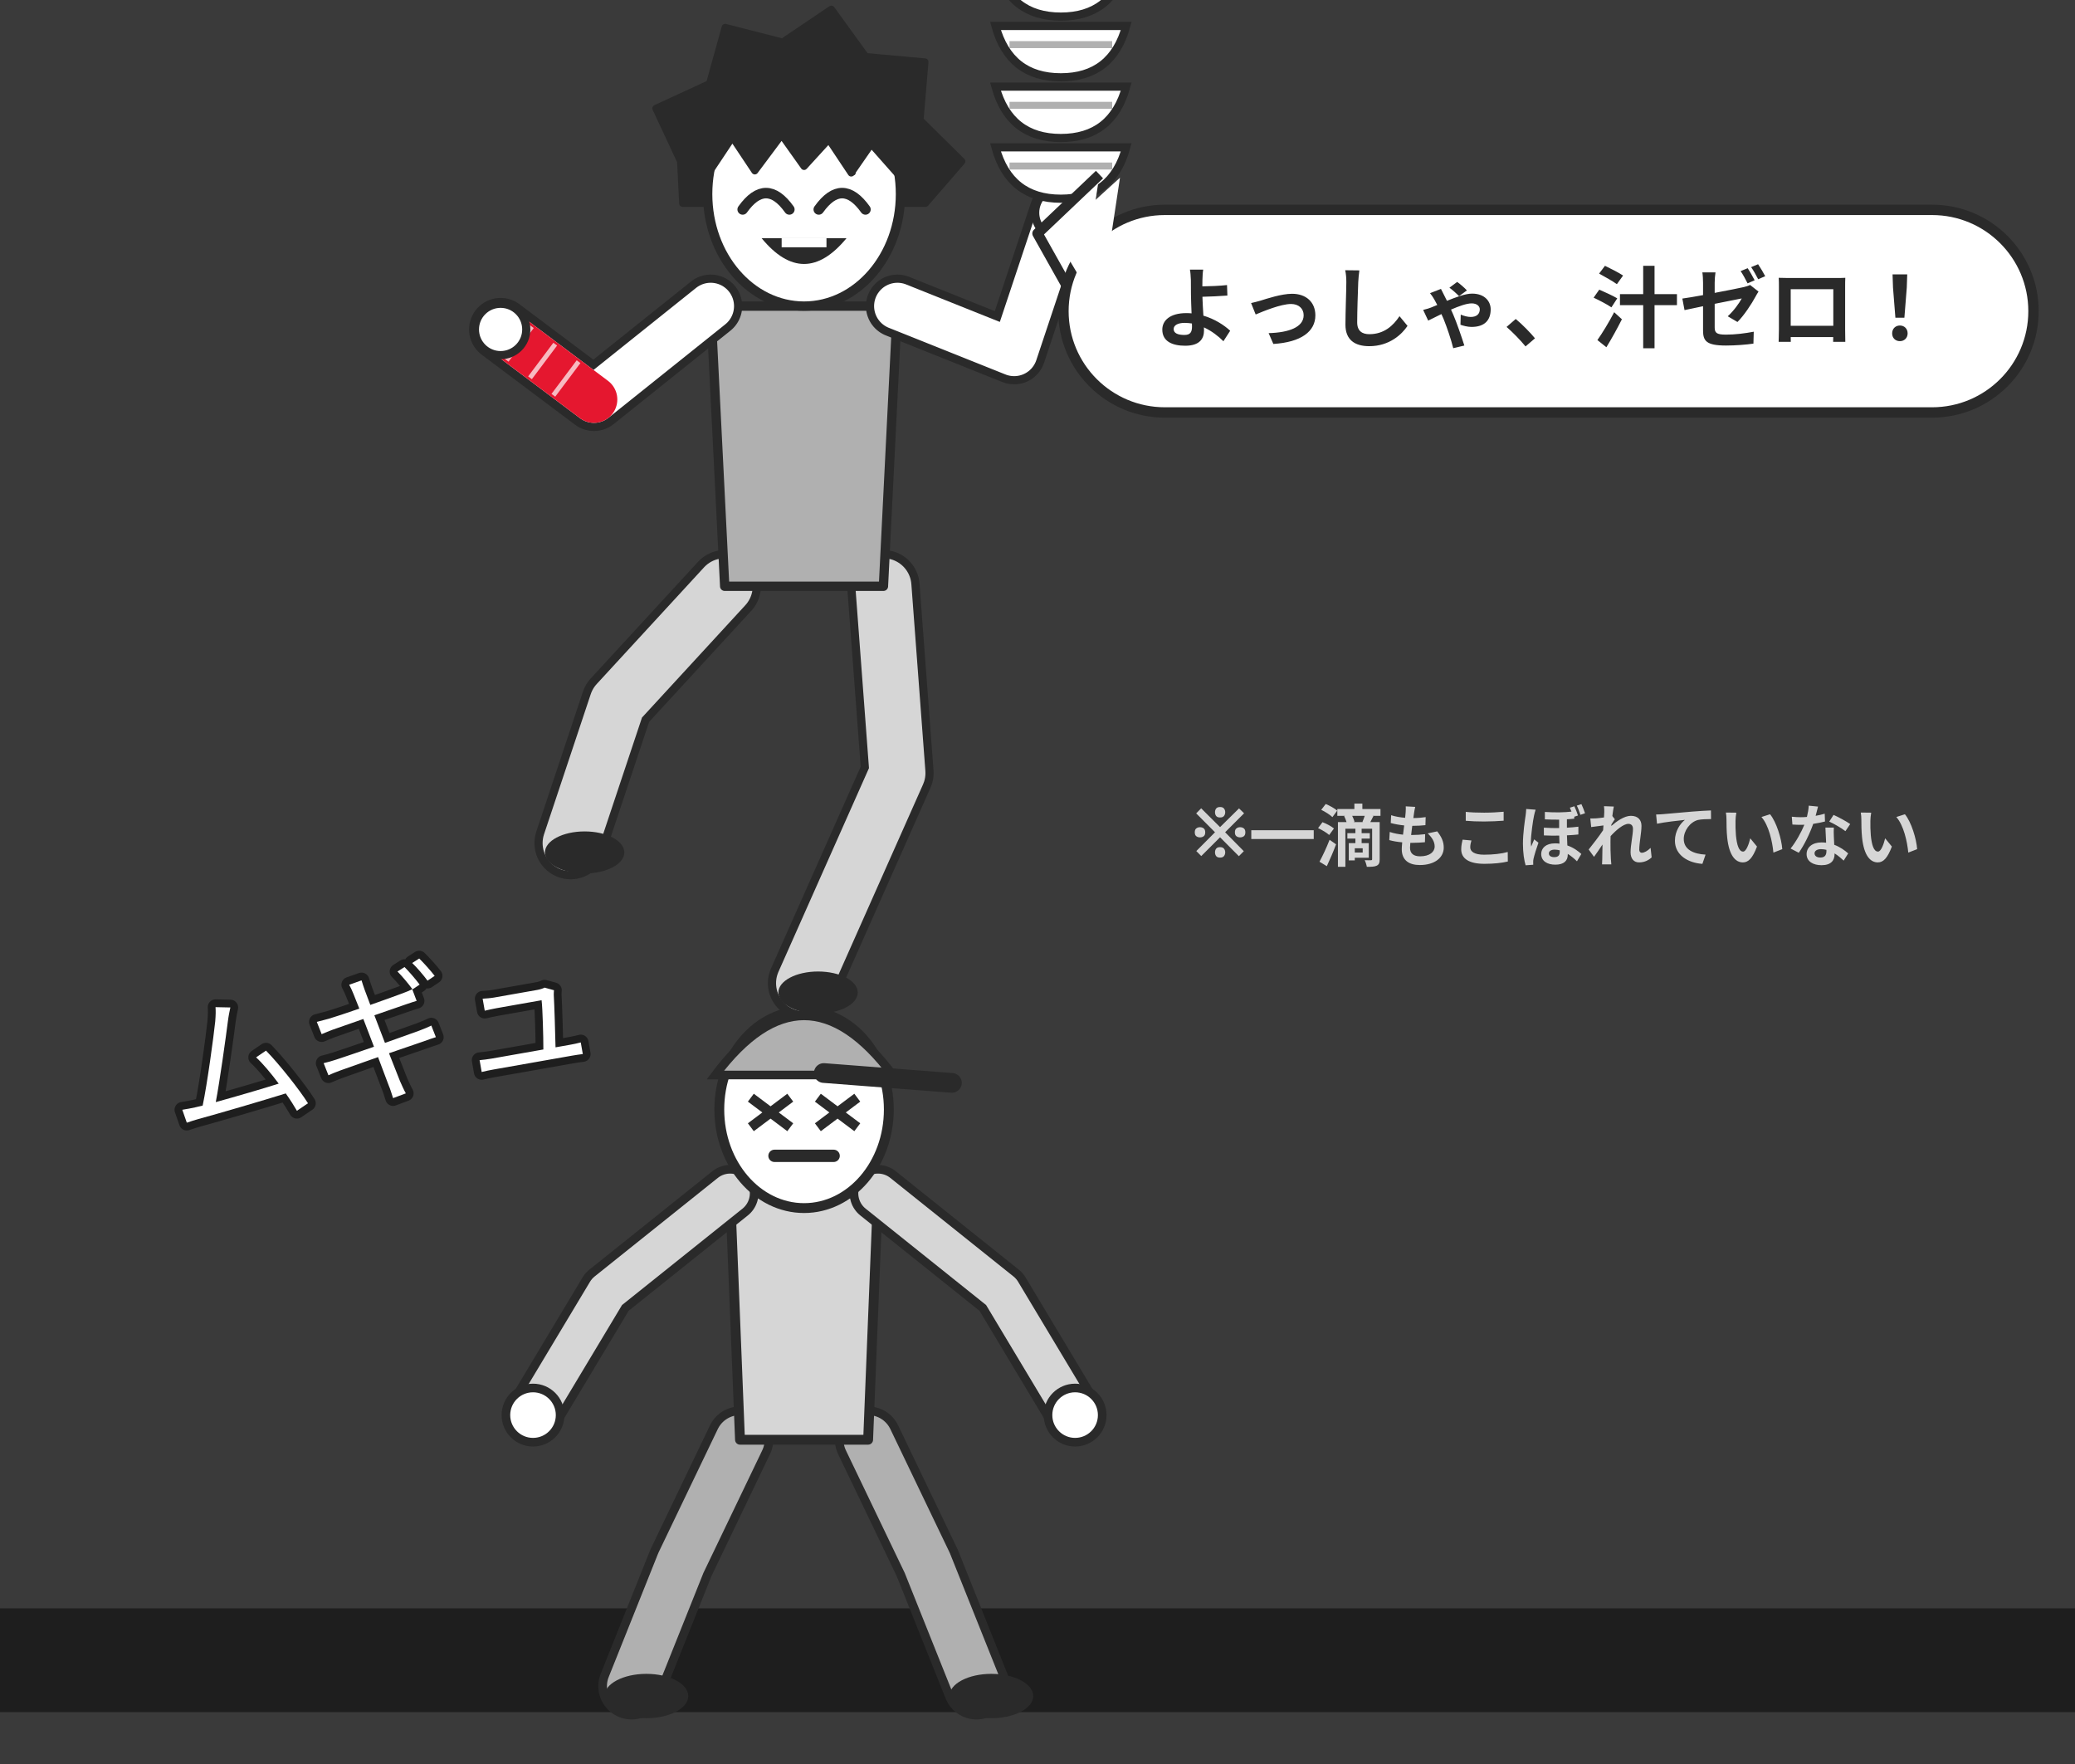
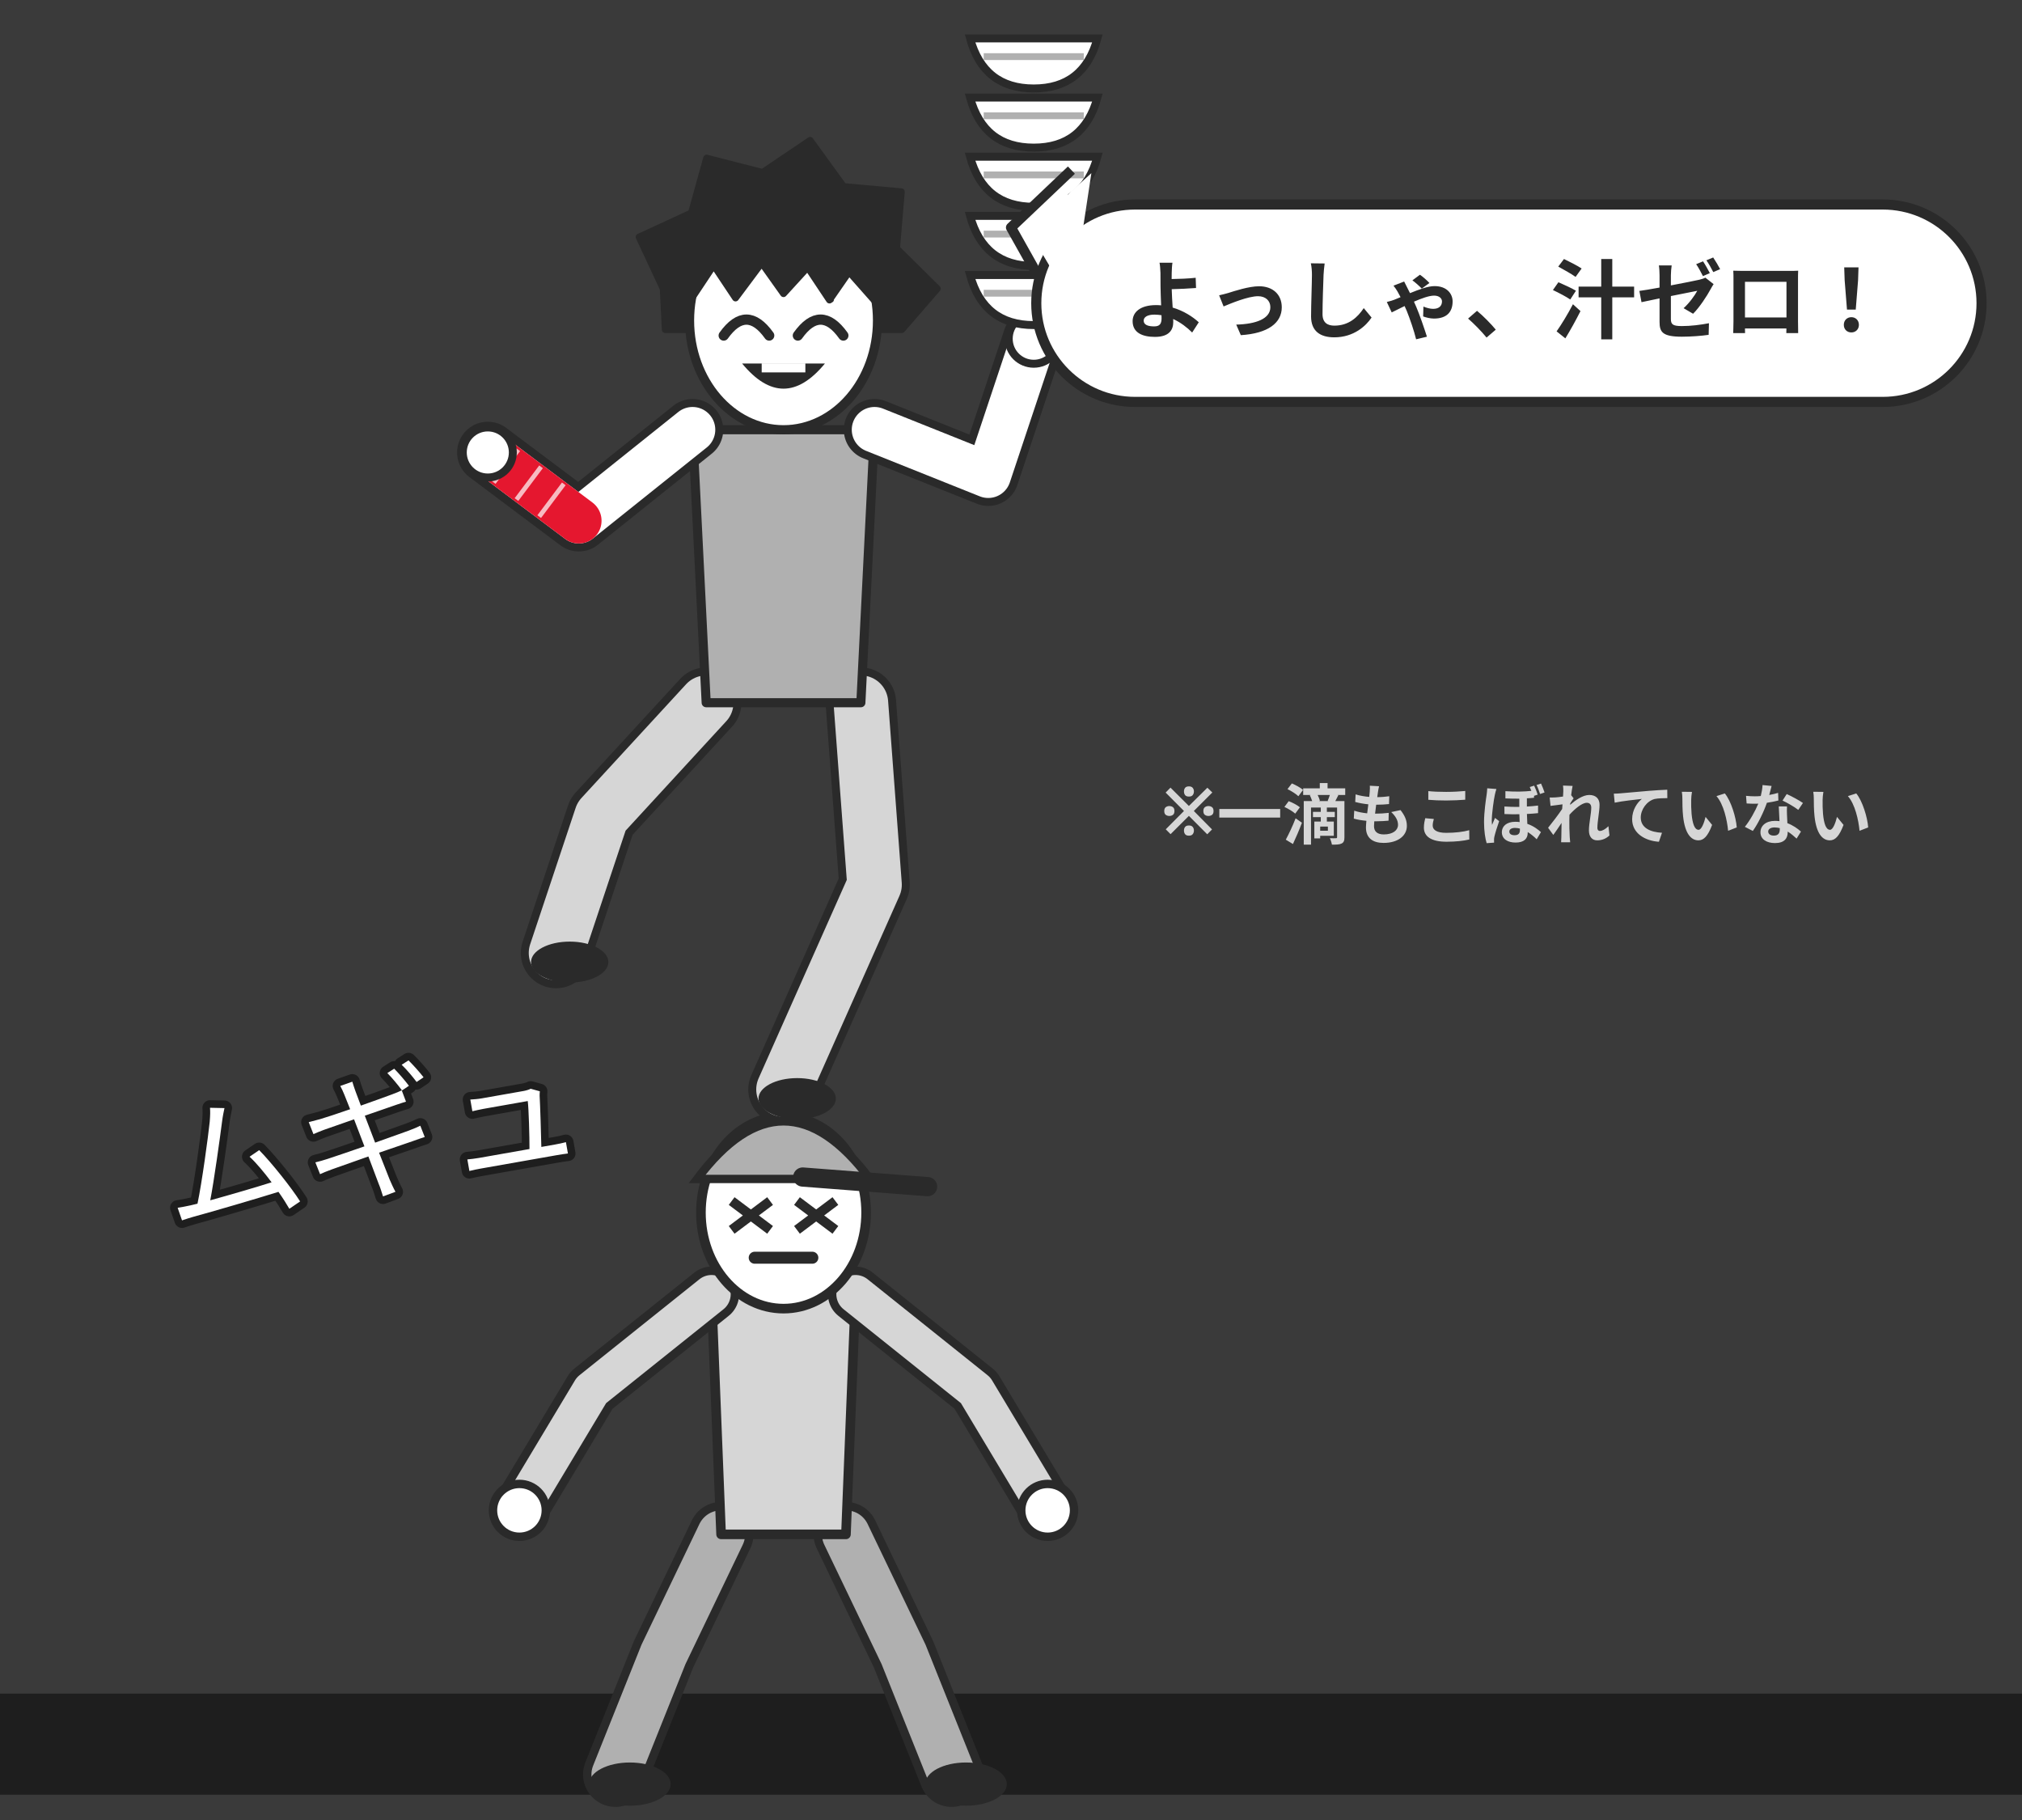
- <svg xmlns="http://www.w3.org/2000/svg" viewBox="0 0 800 680">
-   <rect width="800" height="680" fill="#3A3A3A" />
-   <path d="M0,640 L800,640" stroke="#1E1E1E" stroke-width="40" />
-   <g transform="translate(310 460) scale(0.95)">
+ <svg xmlns="http://www.w3.org/2000/svg" viewBox="0 0 800 720">
+   <rect width="800" height="720" fill="#3A3A3A" />
+   <path d="M0,690 L800,690" stroke="#1E1E1E" stroke-width="40" />
+   <g transform="translate(310 512) scale(0.95)">
    <path d="M-26,100 L-50,150 L-70,200" fill="none" stroke="#2A2A2A" stroke-width="27" stroke-linecap="round" stroke-linejoin="round" />
    <path d="M-26,100 L-50,150 L-70,200" fill="none" stroke="#B0B0B0" stroke-width="20" stroke-linecap="round" stroke-linejoin="round" />
    <ellipse cx="-64" cy="204" rx="17" ry="9" fill="#2A2A2A" />
    <path d="M26,100 L50,150 L70,200" fill="none" stroke="#2A2A2A" stroke-width="27" stroke-linecap="round" stroke-linejoin="round" />
    <path d="M26,100 L50,150 L70,200" fill="none" stroke="#B0B0B0" stroke-width="20" stroke-linecap="round" stroke-linejoin="round" />
    <ellipse cx="76" cy="204" rx="17" ry="9" fill="#2A2A2A" />
    <path d="M-30,0 L30,0 L26,100 L-26,100 Z" fill="#D6D6D6" stroke="#2A2A2A" stroke-width="4" stroke-linejoin="round" />
    <path d="M-30,0 L-80,40 L-110,90" fill="none" stroke="#2A2A2A" stroke-width="23" stroke-linecap="round" stroke-linejoin="round" />
    <path d="M-30,0 L-80,40 L-110,90" fill="none" stroke="#D6D6D6" stroke-width="16" stroke-linecap="round" stroke-linejoin="round" />
    <circle cx="-110" cy="90" r="11" fill="#FFFFFF" stroke="#2A2A2A" stroke-width="3.5" />
    <path d="M30,0 L80,40 L110,90" fill="none" stroke="#2A2A2A" stroke-width="23" stroke-linecap="round" stroke-linejoin="round" />
    <path d="M30,0 L80,40 L110,90" fill="none" stroke="#D6D6D6" stroke-width="16" stroke-linecap="round" stroke-linejoin="round" />
    <circle cx="110" cy="90" r="11" fill="#FFFFFF" stroke="#2A2A2A" stroke-width="3.5" />
    <ellipse cx="0" cy="-34" rx="34.4" ry="40" fill="#FFFFFF" stroke="#2A2A2A" stroke-width="4" />
    <path d="M-36,-48 Q0,-96 36,-48 Z" fill="#B0B0B0" stroke="#2A2A2A" stroke-width="3.5" />
    <path d="M8,-48.8 L60,-44.8" stroke="#2A2A2A" stroke-width="8" stroke-linecap="round" />
    <path d="M-21.6,-38.8 L-5.6,-26.8 M-5.6,-38.8 L-21.6,-26.8" stroke="#2A2A2A" stroke-width="4" />
    <path d="M5.6,-38.8 L21.6,-26.8 M21.6,-38.8 L5.6,-26.8" stroke="#2A2A2A" stroke-width="4" />
    <path d="M-12,-15.2 L12,-15.2" stroke="#2A2A2A" stroke-width="5" stroke-linecap="round" />
  </g>
-   <g transform="rotate(-10 150 420)">
-     <text x="150" y="420" font-family="Dela Gothic One, IPAGothic, sans-serif" font-size="56" fill="#FFFFFF" stroke="#1E1E1E" stroke-width="6" stroke-linejoin="round" paint-order="stroke" text-anchor="middle">ムギュ</text>
+   <g transform="rotate(-10 150 470)">
+     <text x="150" y="470" font-family="Dela Gothic One, IPAGothic, sans-serif" font-size="56" fill="#FFFFFF" stroke="#1E1E1E" stroke-width="6" stroke-linejoin="round" paint-order="stroke" text-anchor="middle">ムギュ</text>
  </g>
-   <g transform="translate(310 118) scale(0.9)">
+   <g transform="translate(310 170) scale(0.9)">
    <path d="M-34,120 L-80,170 L-100,230" fill="none" stroke="#2A2A2A" stroke-width="31" stroke-linecap="round" stroke-linejoin="round" />
    <path d="M-34,120 L-80,170 L-100,230" fill="none" stroke="#D6D6D6" stroke-width="24" stroke-linecap="round" stroke-linejoin="round" />
    <ellipse cx="-94" cy="234" rx="17" ry="9" fill="#2A2A2A" />
    <path d="M34,120 L40,200 L0,290" fill="none" stroke="#2A2A2A" stroke-width="31" stroke-linecap="round" stroke-linejoin="round" />
    <path d="M34,120 L40,200 L0,290" fill="none" stroke="#D6D6D6" stroke-width="24" stroke-linecap="round" stroke-linejoin="round" />
    <ellipse cx="6" cy="294" rx="17" ry="9" fill="#2A2A2A" />
    <path d="M-40,0 L40,0 L34,120 L-34,120 Z" fill="#B0B0B0" stroke="#2A2A2A" stroke-width="4" stroke-linejoin="round" />
    <path d="M-40,0 L-90,40 L-130,10" fill="none" stroke="#2A2A2A" stroke-width="27" stroke-linecap="round" stroke-linejoin="round" />
    <path d="M-40,0 L-90,40 L-130,10" fill="none" stroke="#FFFFFF" stroke-width="20" stroke-linecap="round" stroke-linejoin="round" />
    <path d="M-90,40 L-130,10" stroke="#E5172F" stroke-width="20" stroke-linecap="round" />
    <path d="M-107.4,38.2 L-96.6,23.8" stroke="#FFFFFF" stroke-width="2" opacity="0.7" />
    <path d="M-117.4,30.7 L-106.6,16.3" stroke="#FFFFFF" stroke-width="2" opacity="0.7" />
    <path d="M-127.4,23.2 L-116.6,8.8" stroke="#FFFFFF" stroke-width="2" opacity="0.7" />
    <circle cx="-130" cy="10" r="11" fill="#FFFFFF" stroke="#2A2A2A" stroke-width="3.5" />
    <path d="M40,0 L90,20 L110,-40" fill="none" stroke="#2A2A2A" stroke-width="27" stroke-linecap="round" stroke-linejoin="round" />
    <path d="M40,0 L90,20 L110,-40" fill="none" stroke="#FFFFFF" stroke-width="20" stroke-linecap="round" stroke-linejoin="round" />
    <circle cx="110" cy="-40" r="11" fill="#FFFFFF" stroke="#2A2A2A" stroke-width="3.5" />
    <path d="M82,-68 L138,-68 Q132,-46 110,-46 Q88,-46 82,-68 Z" fill="#FFFFFF" stroke="#2A2A2A" stroke-width="3.5" />
    <path d="M88,-60 L132,-60" stroke="#B0B0B0" stroke-width="3" />
    <path d="M82,-94 L138,-94 Q132,-72 110,-72 Q88,-72 82,-94 Z" fill="#FFFFFF" stroke="#2A2A2A" stroke-width="3.5" />
    <path d="M88,-86 L132,-86" stroke="#B0B0B0" stroke-width="3" />
    <path d="M82,-120 L138,-120 Q132,-98 110,-98 Q88,-98 82,-120 Z" fill="#FFFFFF" stroke="#2A2A2A" stroke-width="3.5" />
    <path d="M88,-112 L132,-112" stroke="#B0B0B0" stroke-width="3" />
    <path d="M82,-146 L138,-146 Q132,-124 110,-124 Q88,-124 82,-146 Z" fill="#FFFFFF" stroke="#2A2A2A" stroke-width="3.5" />
    <path d="M88,-138 L132,-138" stroke="#B0B0B0" stroke-width="3" />
    <path d="M82,-172 L138,-172 Q132,-150 110,-150 Q88,-150 82,-172 Z" fill="#FFFFFF" stroke="#2A2A2A" stroke-width="3.5" />
    <path d="M88,-164 L132,-164" stroke="#B0B0B0" stroke-width="3" />
    <path d="M-52,-44 L-52.9,-62 L-63.5,-84.7 L-40.5,-95.3 L-33.8,-119.4 L-9.2,-113.1 L11.7,-127.2 L26.4,-106.9 L51.8,-104.6 L49.7,-79.7 L67.6,-62 L52,-44 Z" fill="#2A2A2A" stroke="#2A2A2A" stroke-width="3" stroke-linejoin="round" />
    <ellipse cx="0" cy="-48" rx="41.3" ry="48" fill="#FFFFFF" stroke="#2A2A2A" stroke-width="4" />
    <path d="M-44.2,-52 L-38.4,-89.6 L0,-103 L38.4,-89.6 L44.2,-52 L28.8,-69.4 L20.2,-57 L10.6,-71.4 L0,-59.8 L-9.6,-73.3 L-21.1,-57.9 L-30.7,-72.3 Z" fill="#2A2A2A" stroke="#2A2A2A" stroke-width="3" stroke-linejoin="round" />
    <path d="M10.6,-99.2 L21.1,-57 L14.4,-80 Z" fill="#B0B0B0" stroke="#2A2A2A" stroke-width="2" stroke-linejoin="round" />
    <path d="M-26.3,-41.4 Q-16.3,-55.4 -6.3,-41.4" fill="none" stroke="#2A2A2A" stroke-width="4.5" stroke-linecap="round" />
    <path d="M6.3,-41.4 Q16.3,-55.4 26.3,-41.4" fill="none" stroke="#2A2A2A" stroke-width="4.5" stroke-linecap="round" />
    <path d="M-18.2,-29.1 Q0,-7 18.2,-29.1 Z" fill="#2A2A2A" />
    <path d="M-9.6,-27.2 L9.6,-27.2" stroke="#FFFFFF" stroke-width="4" />
  </g>
  <path d="M423.9,67.3 L400,90 L416.1,118.7" fill="#FFFFFF" stroke="#2A2A2A" stroke-width="4" stroke-linejoin="round" />
  <rect x="410" y="80.9" width="374" height="78.1" rx="39.1" fill="#FFFFFF" stroke="#2A2A2A" stroke-width="4" />
  <path d="M431.8,68.5 L406.9,91.1 L424,120 Z" fill="#FFFFFF" />
  <text x="597" y="131.2" font-family="Zen Kaku Gothic New, IPAGothic, sans-serif" font-size="34" font-weight="700" fill="#2A2A2A" text-anchor="middle">よっしゃ、汁ゼロ！</text>
  <text x="600" y="330" font-family="Zen Kaku Gothic New, IPAGothic, sans-serif" font-size="26" font-weight="700" fill="#D6D6D6" text-anchor="middle">※一滴もこぼれていない</text>
</svg>
